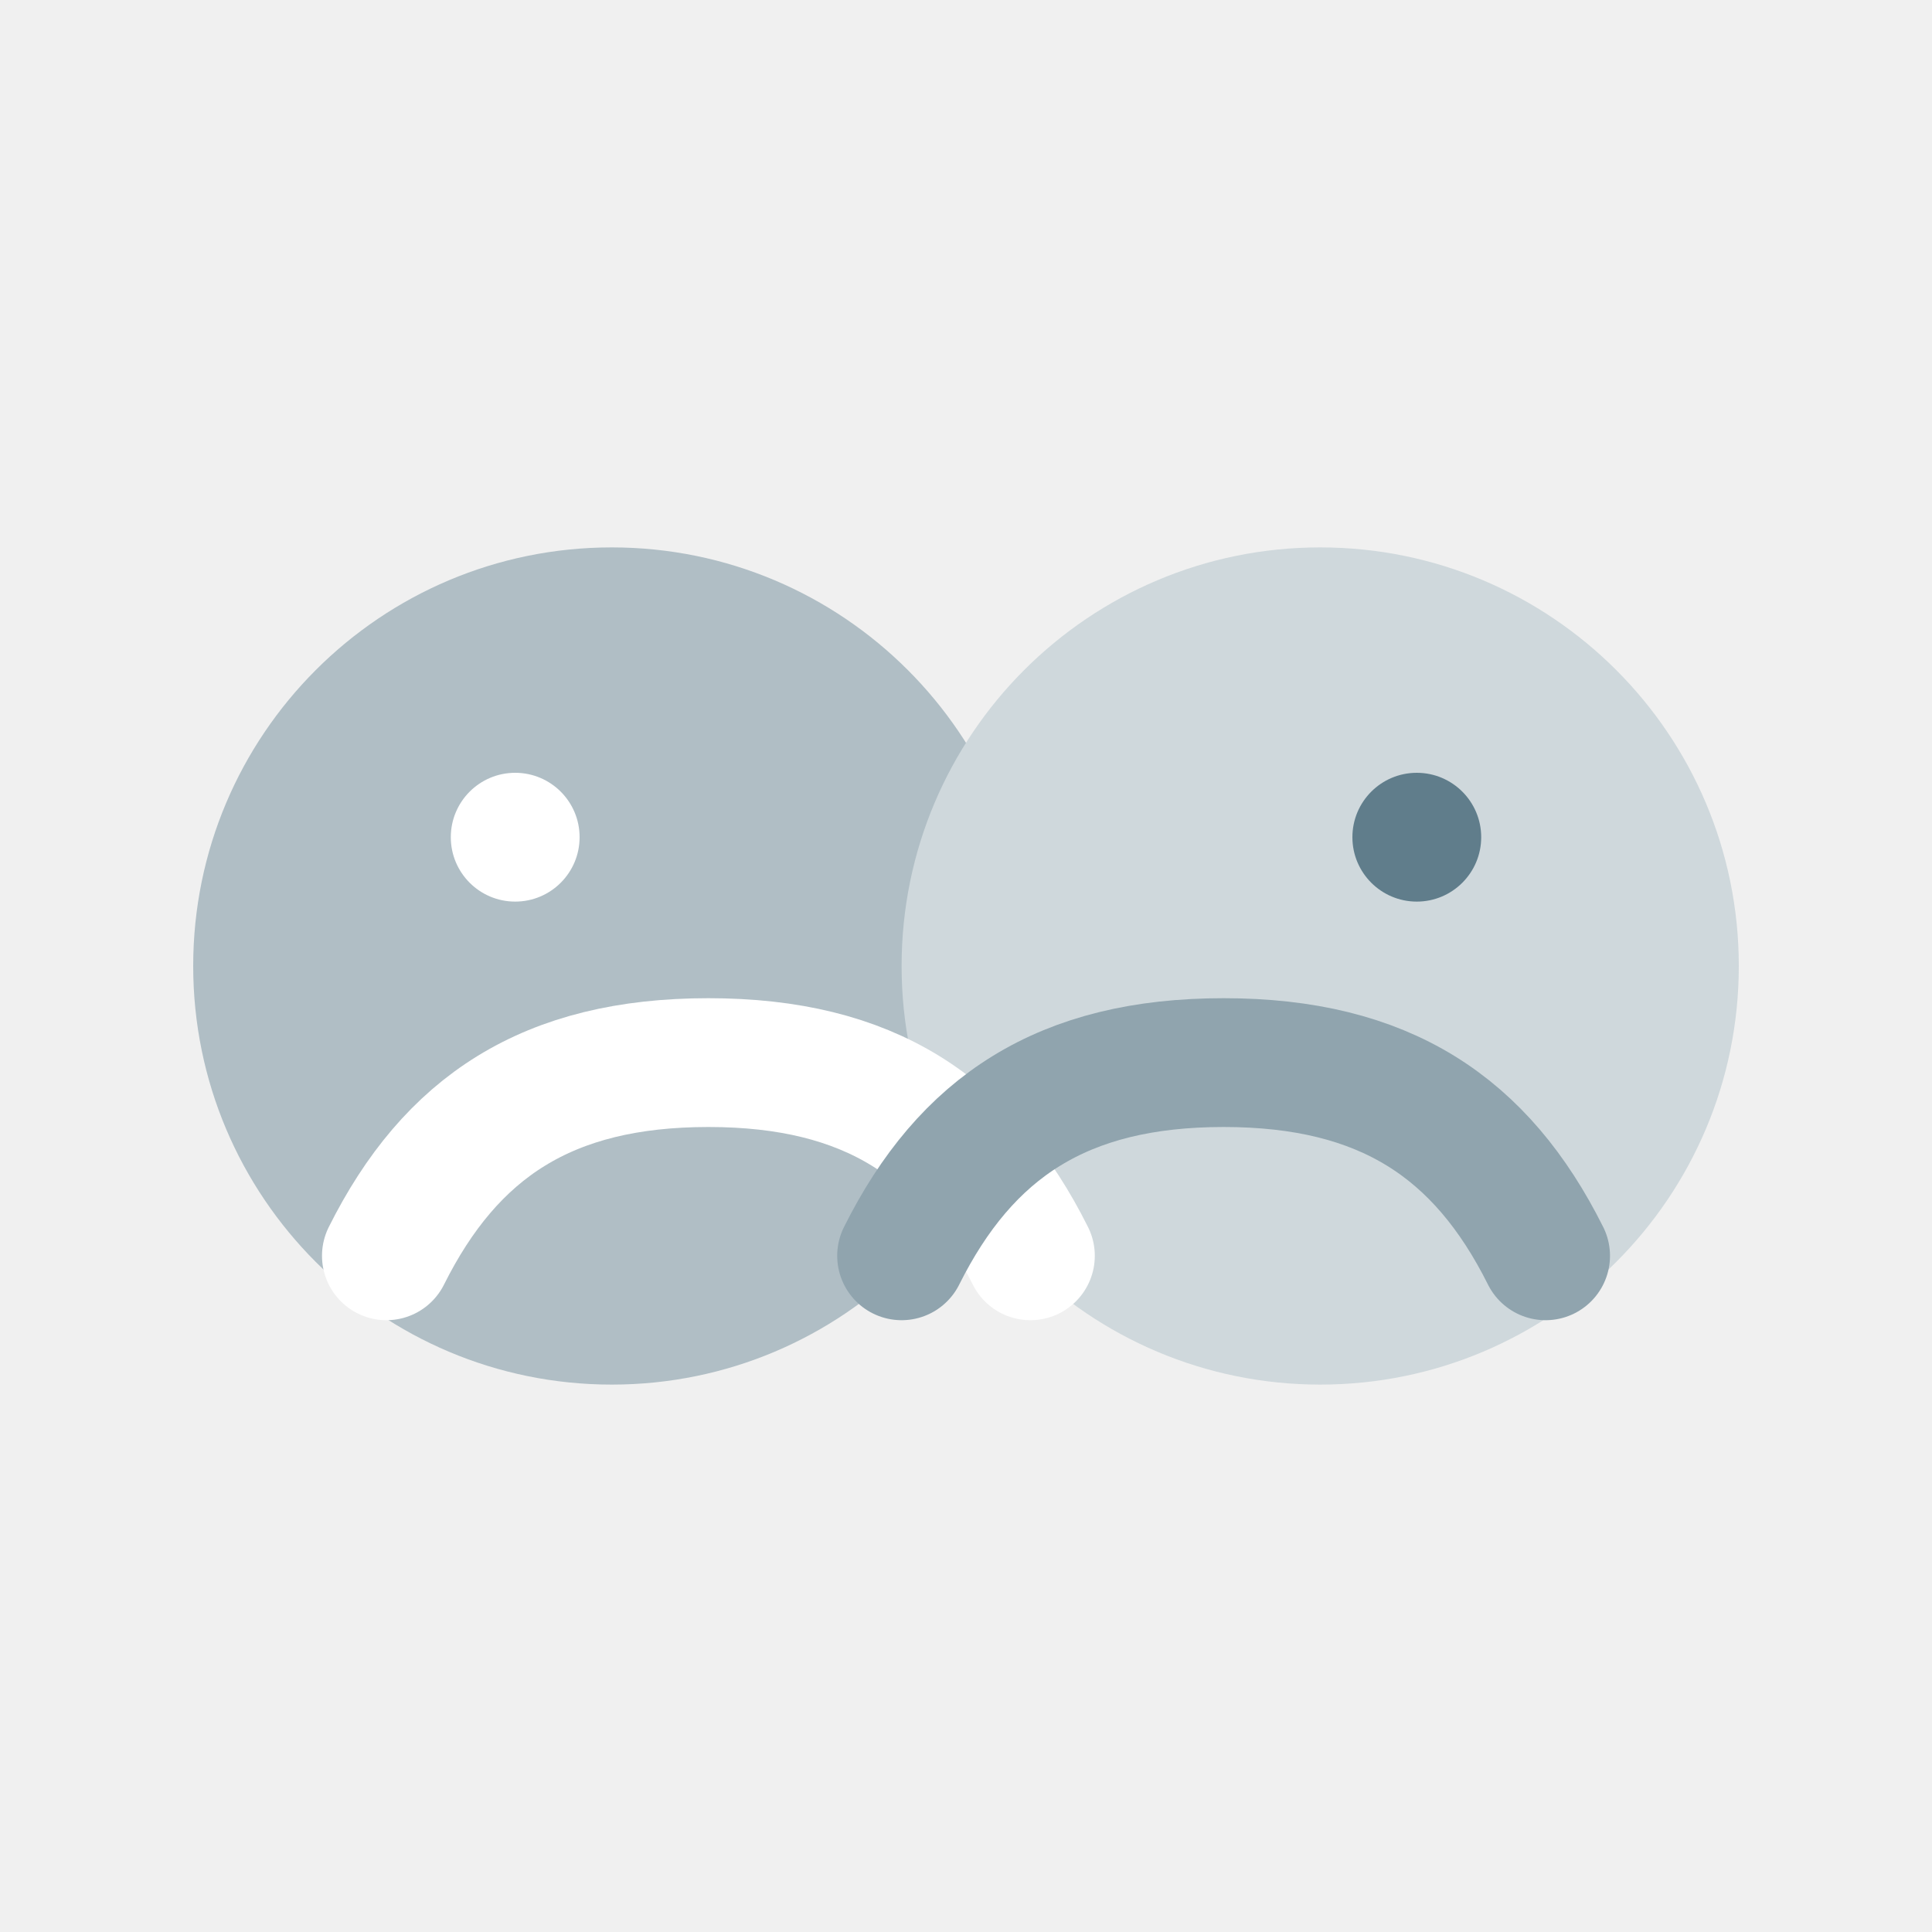
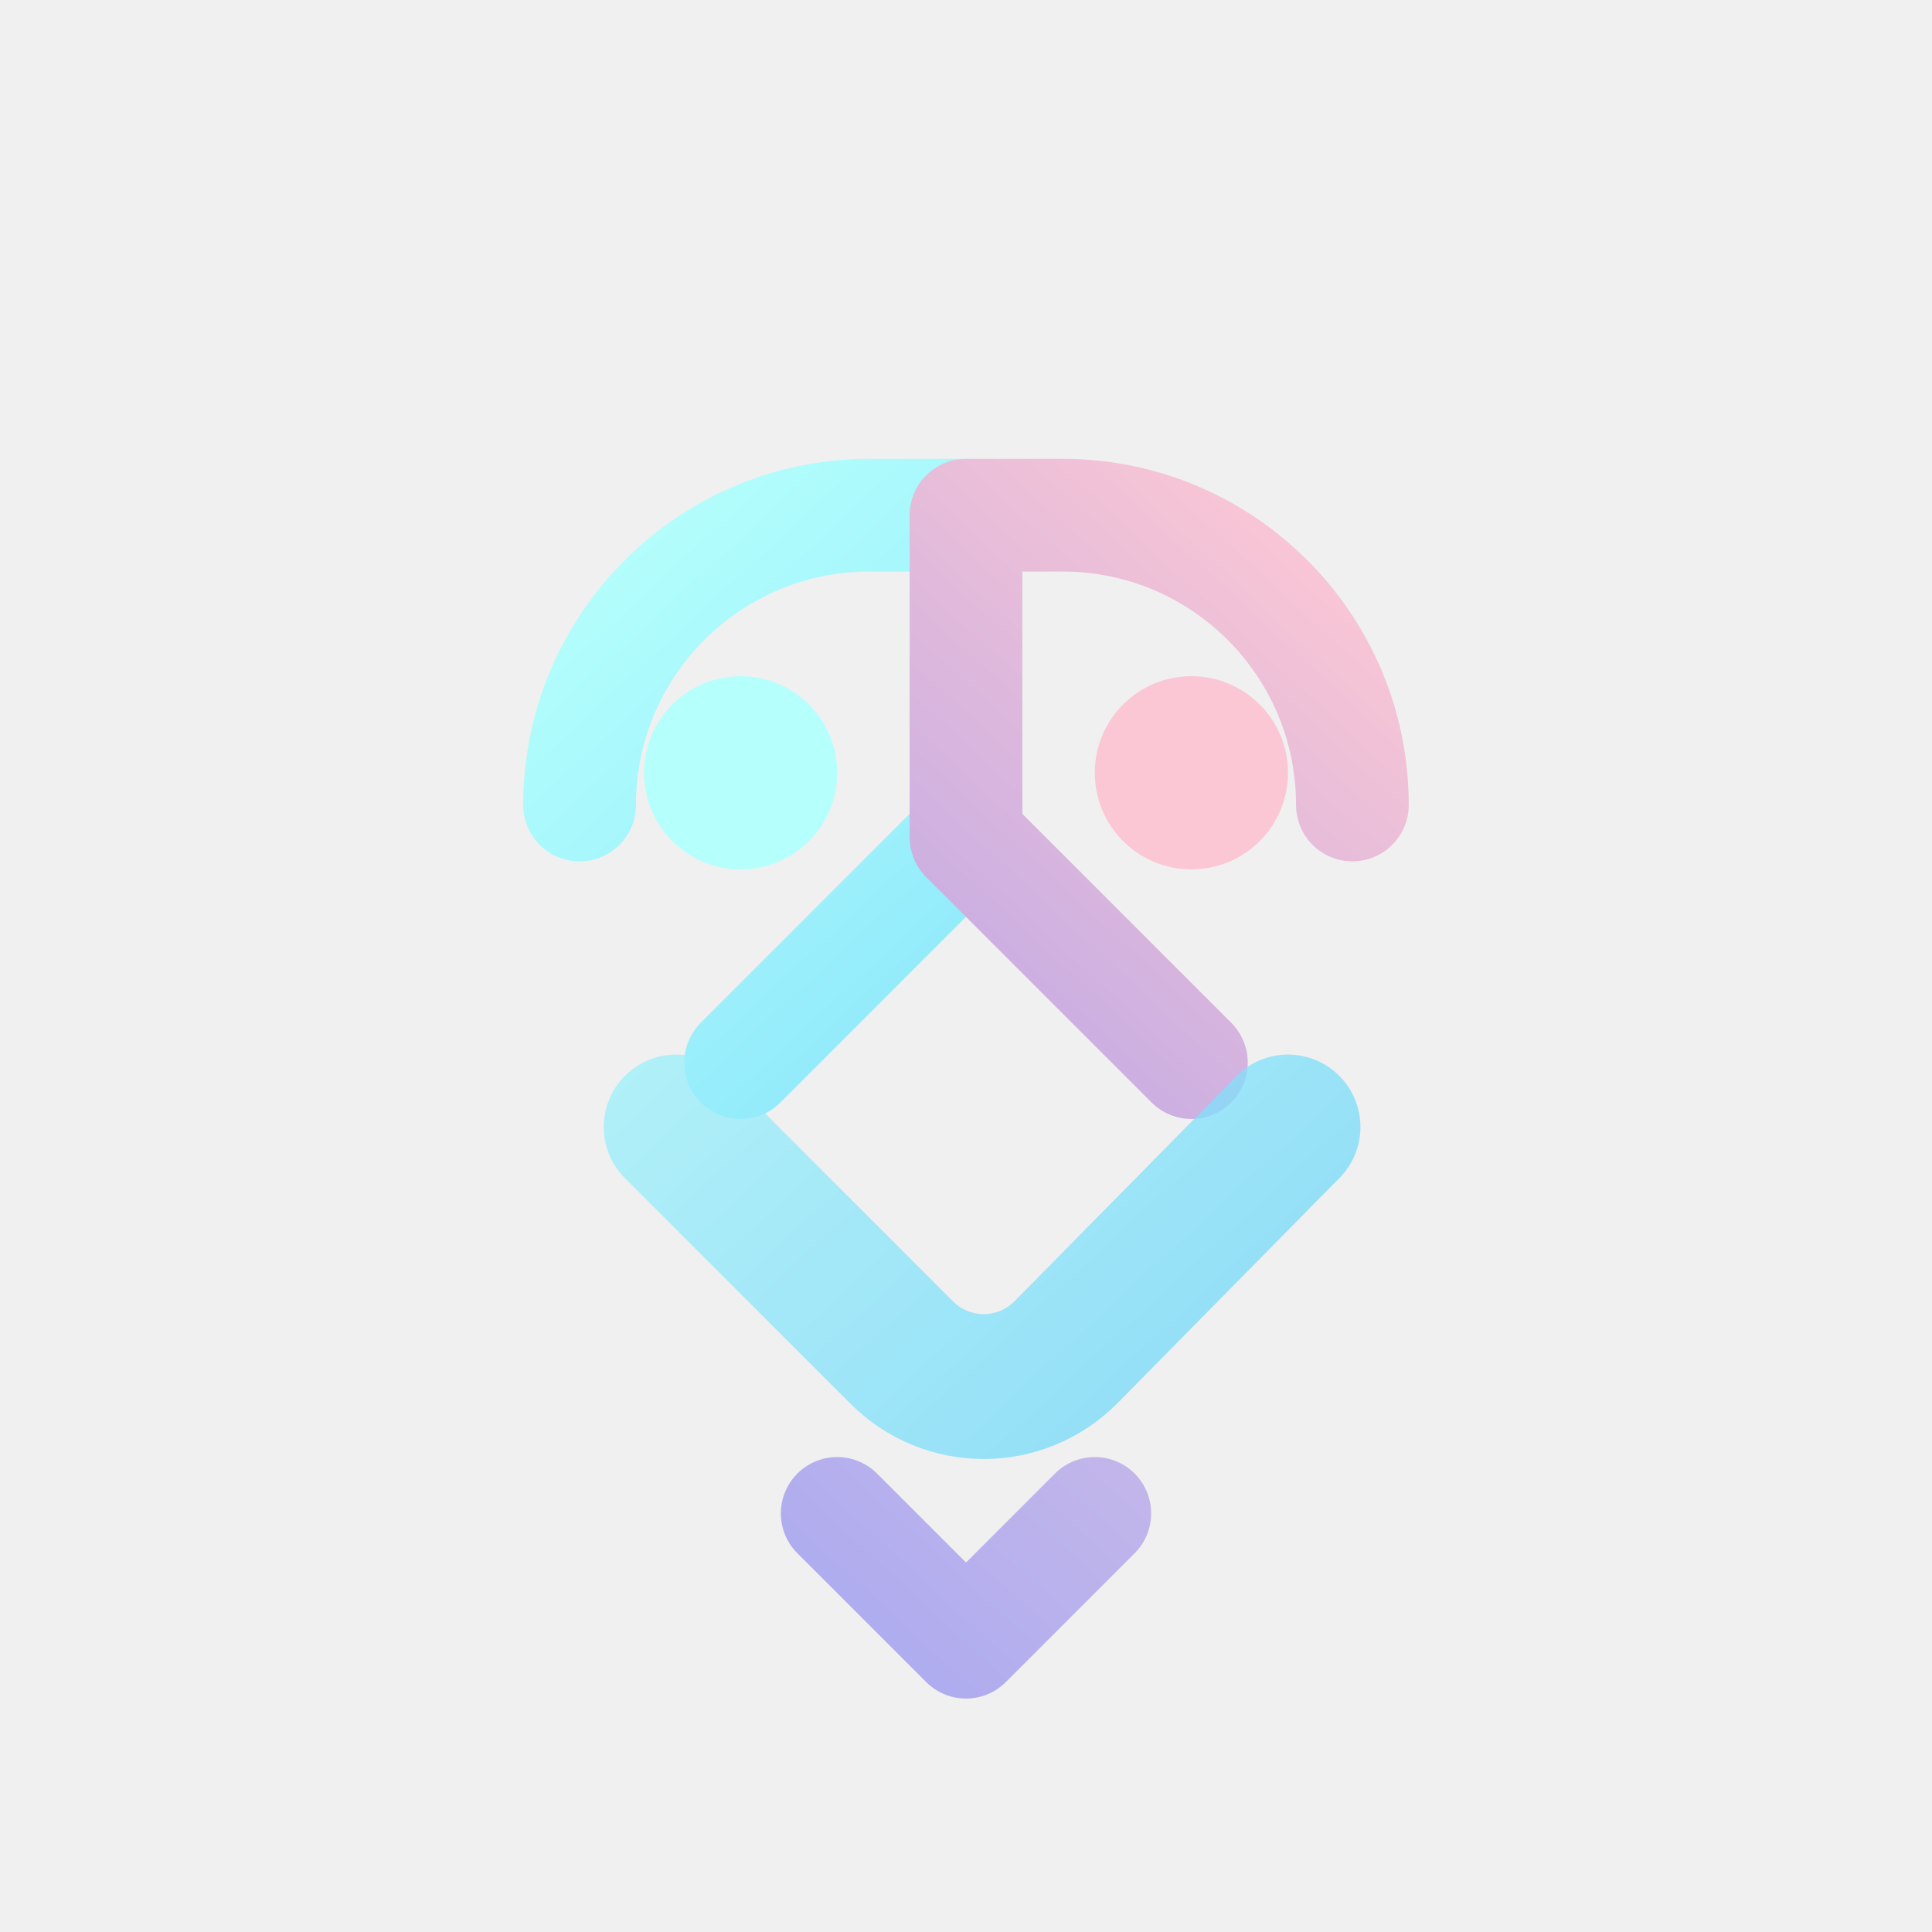
<svg xmlns="http://www.w3.org/2000/svg" width="120" height="120" viewBox="0 0 120 120" fill="none">
-   <circle cx="38" cy="60" r="26" fill="#B0BEC5" />
-   <circle cx="82" cy="60" r="26" fill="#CFD8DC" />
-   <path d="M24 78C28 70 34 66 44 66C54 66 60 70 64 78" stroke="#FFFFFF" stroke-width="8" stroke-linecap="round" />
-   <path d="M56 78C60 70 66 66 76 66C86 66 92 70 96 78" stroke="#90A4AE" stroke-width="8" stroke-linecap="round" />
-   <circle cx="32" cy="52" r="4" fill="#FFFFFF" />
-   <circle cx="88" cy="52" r="4" fill="#607D8B" />
+   <defs>
+     <linearGradient id="drawLeft" x1="28" y1="42" x2="76" y2="94" gradientUnits="userSpaceOnUse">
+       <stop stop-color="#B5FFFC" />
+       <stop offset="1" stop-color="#6DD5FA" />
+     </linearGradient>
+     <linearGradient id="drawRight" x1="92" y1="42" x2="44" y2="94" gradientUnits="userSpaceOnUse">
+       <stop stop-color="#FBC7D4" />
+       <stop offset="1" stop-color="#9795F0" />
+     </linearGradient>
+   </defs>
+   <path d="M36 50C36 40.059 44.059 32 54 32H60V52L46 66" stroke="url(#drawLeft)" stroke-width="7" stroke-linecap="round" stroke-linejoin="round" />
+   <path d="M84 50C84 40.059 75.941 32 66 32H60V52L74 66" stroke="url(#drawRight)" stroke-width="7" stroke-linecap="round" stroke-linejoin="round" />
+   <path d="M42 70L56 84C58.828 86.828 63.372 86.828 66.2 84L80 70" stroke="url(#drawLeft)" stroke-width="9" stroke-linecap="round" stroke-linejoin="round" opacity="0.75" />
+   <path d="M52 94L60 102L68 94" stroke="url(#drawRight)" stroke-width="7" stroke-linecap="round" stroke-linejoin="round" opacity="0.75" />
+   <circle cx="46" cy="48" r="6" fill="#B5FFFC" />
+   <circle cx="74" cy="48" r="6" fill="#FBC7D4" />
</svg>
